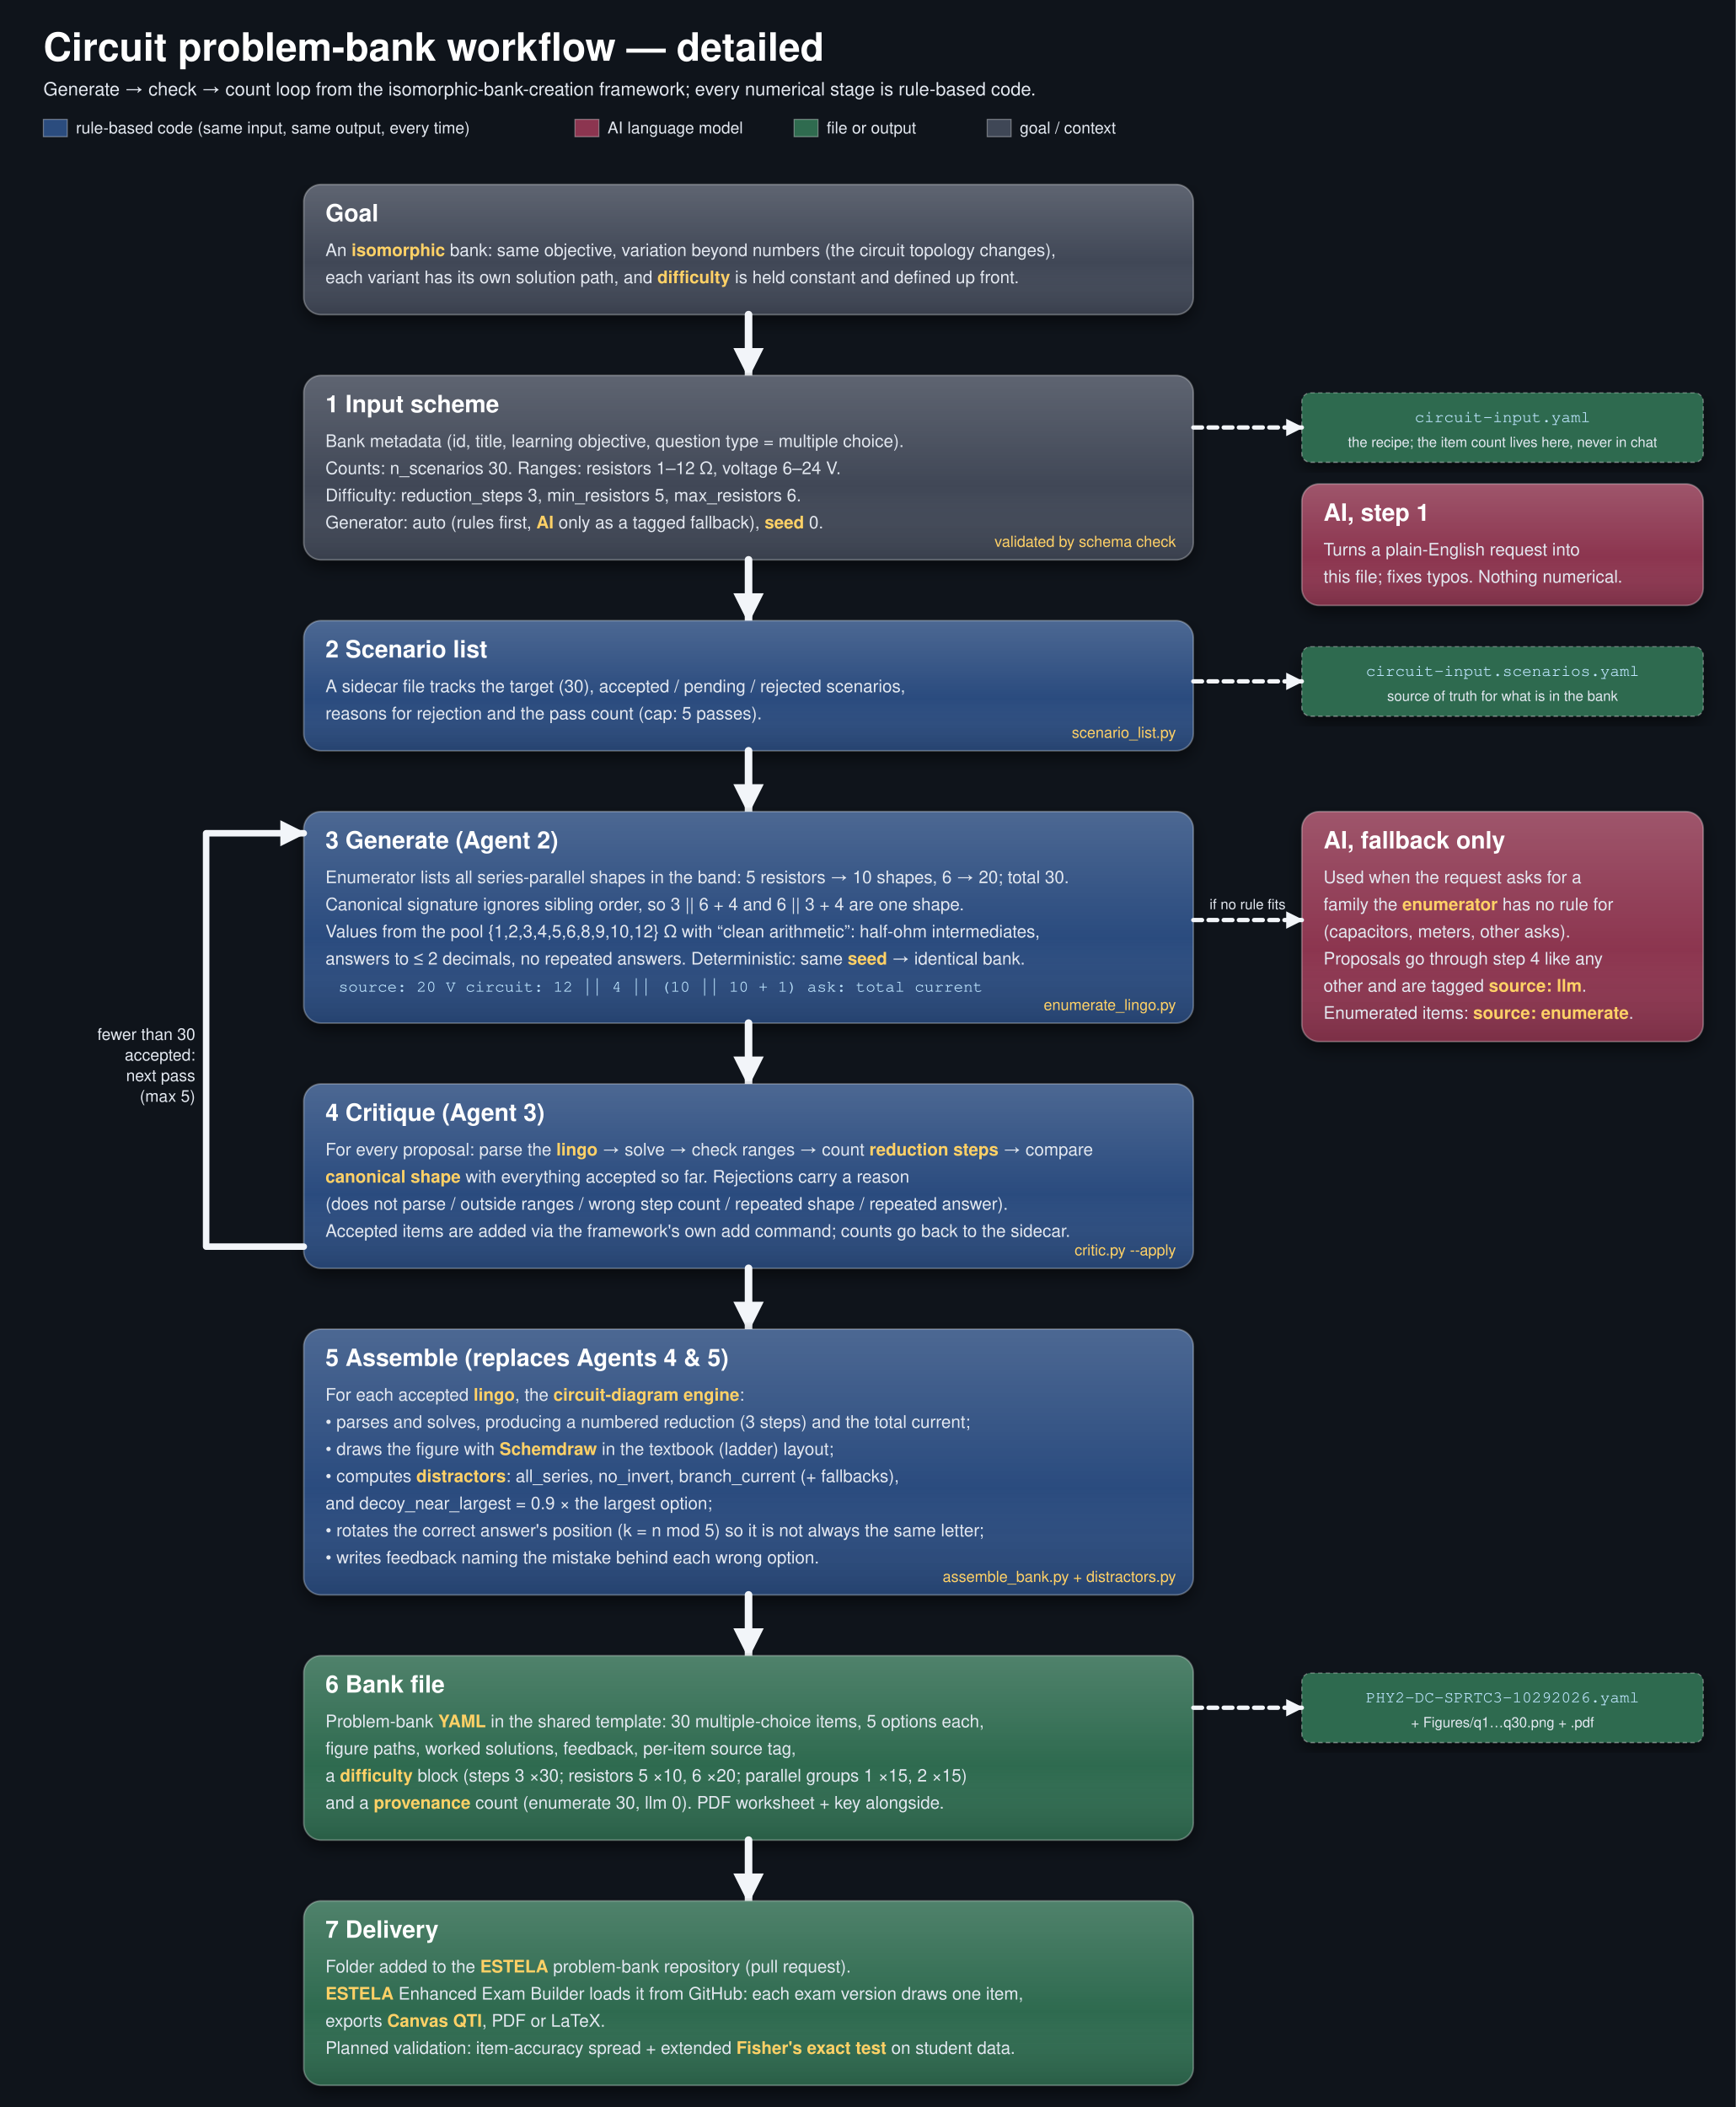
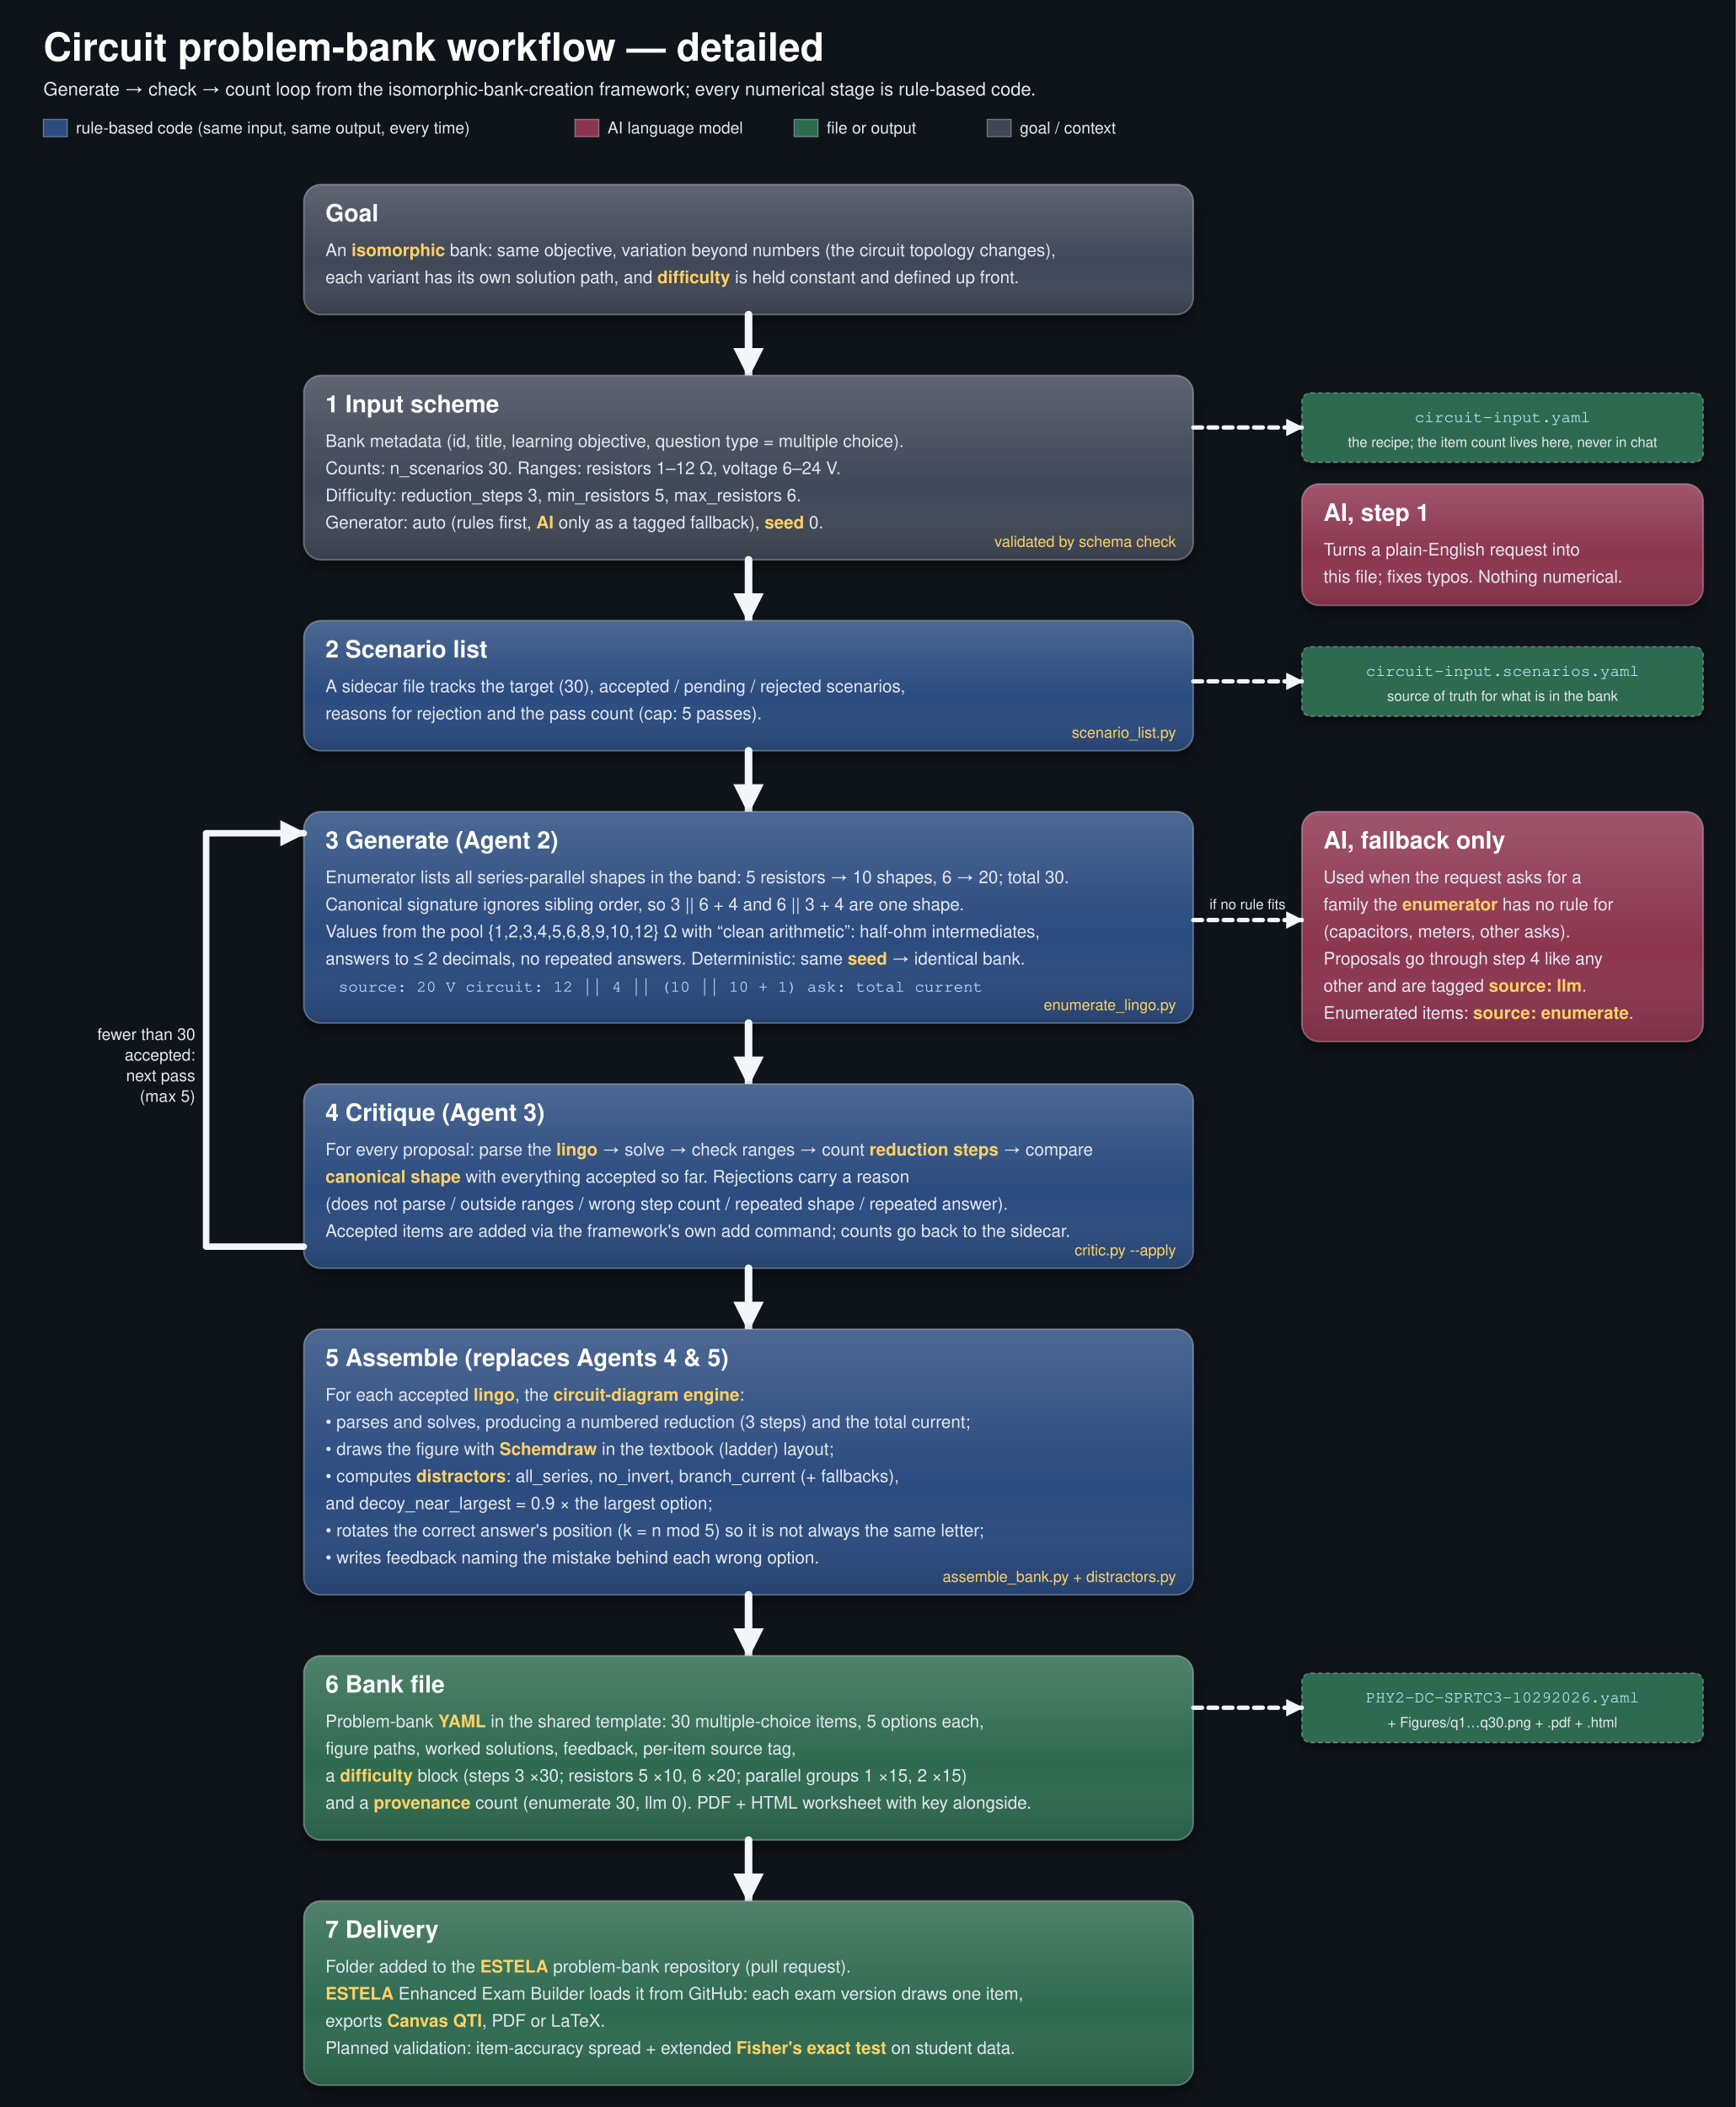
<svg xmlns="http://www.w3.org/2000/svg" width="800" height="971" viewBox="0 0 1600 1942" font-family="Helvetica, Arial, sans-serif">
  <rect width="1600" height="1942" fill="#0F141B" />
  <defs>
    <marker id="a" viewBox="0 0 10 10" refX="9" refY="5" markerWidth="4" markerHeight="4" orient="auto-start-reverse">
      <path d="M0,0 L10,5 L0,10 z" fill="#F2F5F9" />
    </marker>
    <filter id="shadow" x="-5%" y="-5%" width="110%" height="120%">
      <feDropShadow dx="0" dy="6" stdDeviation="8" flood-color="#000" flood-opacity="0.55" />
    </filter>
  </defs>
  <text x="40" y="56" font-size="36" fill="#FFFFFF" text-anchor="start" font-weight="bold" font-family="Helvetica, Arial, sans-serif">Circuit problem-bank workflow — detailed</text>
  <text x="40" y="88" font-size="17" fill="#E3E8F0" text-anchor="start" font-weight="normal" font-family="Helvetica, Arial, sans-serif">Generate → check → count loop from the isomorphic-bank-creation framework; every numerical stage is rule-based code.</text>
  <rect x="40" y="110" width="22" height="16" fill="#2B4C7E" stroke="rgba(255,255,255,0.35)" />
  <text x="70" y="123" font-size="15" fill="#E3E8F0" text-anchor="start" font-weight="normal" font-family="Helvetica, Arial, sans-serif">rule-based code (same input, same output, every time)</text>
  <rect x="530.0" y="110" width="22" height="16" fill="#8C3550" stroke="rgba(255,255,255,0.35)" />
  <text x="560.0" y="123" font-size="15" fill="#E3E8F0" text-anchor="start" font-weight="normal" font-family="Helvetica, Arial, sans-serif">AI language model</text>
  <rect x="732.0" y="110" width="22" height="16" fill="#2F6B4F" stroke="rgba(255,255,255,0.35)" />
  <text x="762.0" y="123" font-size="15" fill="#E3E8F0" text-anchor="start" font-weight="normal" font-family="Helvetica, Arial, sans-serif">file or output</text>
  <rect x="910.0" y="110" width="22" height="16" fill="#3F4756" stroke="rgba(255,255,255,0.35)" />
  <text x="940.0" y="123" font-size="15" fill="#E3E8F0" text-anchor="start" font-weight="normal" font-family="Helvetica, Arial, sans-serif">goal / context</text>
  <linearGradient id="g10" x1="0" y1="0" x2="0" y2="1">
    <stop offset="0" stop-color="#FFFFFF" stop-opacity="0.16" />
    <stop offset="0.6" stop-color="#FFFFFF" stop-opacity="0" />
    <stop offset="1" stop-color="#000000" stop-opacity="0.12" />
  </linearGradient>
  <rect x="280" y="170" width="820" height="120" rx="16" fill="#3F4756" filter="url(#shadow)" />
  <rect x="280" y="170" width="820" height="120" rx="16" fill="url(#g10)" stroke="rgba(255,255,255,0.28)" stroke-width="1.5" />
  <text x="300" y="204" font-size="22" fill="#FFFFFF" text-anchor="start" font-weight="bold" font-family="Helvetica, Arial, sans-serif">Goal</text>
  <text x="300" y="236" font-size="16" fill="#E3E8F0" text-anchor="start" font-weight="normal" font-family="Helvetica, Arial, sans-serif">An <tspan fill="#FFD166" font-weight="bold">isomorphic</tspan> bank: same objective, variation beyond numbers (the circuit topology changes),</text>
  <text x="300" y="261" font-size="16" fill="#E3E8F0" text-anchor="start" font-weight="normal" font-family="Helvetica, Arial, sans-serif">each variant has its own solution path, and <tspan fill="#FFD166" font-weight="bold">difficulty</tspan> is held constant and defined up front.</text>
  <path d="M690.0,290 L690.0,346" stroke="#F2F5F9" stroke-width="7" stroke-linecap="round" fill="none" marker-end="url(#a)" />
  <linearGradient id="g17" x1="0" y1="0" x2="0" y2="1">
    <stop offset="0" stop-color="#FFFFFF" stop-opacity="0.16" />
    <stop offset="0.6" stop-color="#FFFFFF" stop-opacity="0" />
    <stop offset="1" stop-color="#000000" stop-opacity="0.12" />
  </linearGradient>
  <rect x="280" y="346" width="820" height="170" rx="16" fill="#3F4756" filter="url(#shadow)" />
  <rect x="280" y="346" width="820" height="170" rx="16" fill="url(#g17)" stroke="rgba(255,255,255,0.28)" stroke-width="1.5" />
  <text x="300" y="380" font-size="22" fill="#FFFFFF" text-anchor="start" font-weight="bold" font-family="Helvetica, Arial, sans-serif">1  Input scheme</text>
  <text x="300" y="412" font-size="16" fill="#E3E8F0" text-anchor="start" font-weight="normal" font-family="Helvetica, Arial, sans-serif">Bank metadata (id, title, learning objective, question type = multiple choice).</text>
  <text x="300" y="437" font-size="16" fill="#E3E8F0" text-anchor="start" font-weight="normal" font-family="Helvetica, Arial, sans-serif">Counts: n_scenarios 30.   Ranges: resistors 1–12 Ω, voltage 6–24 V.</text>
  <text x="300" y="462" font-size="16" fill="#E3E8F0" text-anchor="start" font-weight="normal" font-family="Helvetica, Arial, sans-serif">Difficulty: reduction_steps 3, min_resistors 5, max_resistors 6.</text>
  <text x="300" y="487" font-size="16" fill="#E3E8F0" text-anchor="start" font-weight="normal" font-family="Helvetica, Arial, sans-serif">Generator: auto (rules first, <tspan fill="#FFD166" font-weight="bold">AI</tspan> only as a tagged fallback), <tspan fill="#FFD166" font-weight="bold">seed</tspan> 0.</text>
  <text x="1084" y="504" font-size="14" fill="#FFD166" text-anchor="end" font-weight="normal" font-family="Helvetica, Arial, sans-serif">validated by schema check</text>
  <rect x="1200" y="362" width="370" height="64" rx="8" fill="#2F6B4F" stroke="rgba(255,255,255,0.35)" stroke-dasharray="4,3" filter="url(#shadow)" />
  <text x="1385.0" y="389" font-size="15" fill="#BFE6FF" text-anchor="middle" font-weight="normal" font-family="Menlo, Courier, monospace">circuit-input.yaml</text>
  <text x="1385.0" y="412" font-size="13" fill="#E3E8F0" text-anchor="middle" font-weight="normal" font-family="Helvetica, Arial, sans-serif">the recipe; the item count lives here, never in chat</text>
  <path d="M1100,394 L1200,394" stroke="#F2F5F9" stroke-width="4" stroke-linecap="round" fill="none" marker-end="url(#a)" stroke-dasharray="8,6" />
  <linearGradient id="g30" x1="0" y1="0" x2="0" y2="1">
    <stop offset="0" stop-color="#FFFFFF" stop-opacity="0.16" />
    <stop offset="0.6" stop-color="#FFFFFF" stop-opacity="0" />
    <stop offset="1" stop-color="#000000" stop-opacity="0.12" />
  </linearGradient>
  <rect x="1200" y="446" width="370" height="112" rx="16" fill="#8C3550" filter="url(#shadow)" />
  <rect x="1200" y="446" width="370" height="112" rx="16" fill="url(#g30)" stroke="rgba(255,255,255,0.28)" stroke-width="1.5" />
  <text x="1220" y="480" font-size="22" fill="#FFFFFF" text-anchor="start" font-weight="bold" font-family="Helvetica, Arial, sans-serif">AI, step 1</text>
  <text x="1220" y="512" font-size="16" fill="#E3E8F0" text-anchor="start" font-weight="normal" font-family="Helvetica, Arial, sans-serif">Turns a plain-English request into</text>
  <text x="1220" y="537" font-size="16" fill="#E3E8F0" text-anchor="start" font-weight="normal" font-family="Helvetica, Arial, sans-serif">this file; fixes typos. Nothing numerical.</text>
  <path d="M690.0,516 L690.0,572" stroke="#F2F5F9" stroke-width="7" stroke-linecap="round" fill="none" marker-end="url(#a)" />
  <linearGradient id="g37" x1="0" y1="0" x2="0" y2="1">
    <stop offset="0" stop-color="#FFFFFF" stop-opacity="0.16" />
    <stop offset="0.6" stop-color="#FFFFFF" stop-opacity="0" />
    <stop offset="1" stop-color="#000000" stop-opacity="0.12" />
  </linearGradient>
  <rect x="280" y="572" width="820" height="120" rx="16" fill="#2B4C7E" filter="url(#shadow)" />
  <rect x="280" y="572" width="820" height="120" rx="16" fill="url(#g37)" stroke="rgba(255,255,255,0.28)" stroke-width="1.5" />
  <text x="300" y="606" font-size="22" fill="#FFFFFF" text-anchor="start" font-weight="bold" font-family="Helvetica, Arial, sans-serif">2  Scenario list</text>
  <text x="300" y="638" font-size="16" fill="#E3E8F0" text-anchor="start" font-weight="normal" font-family="Helvetica, Arial, sans-serif">A sidecar file tracks the target (30), accepted / pending / rejected scenarios,</text>
  <text x="300" y="663" font-size="16" fill="#E3E8F0" text-anchor="start" font-weight="normal" font-family="Helvetica, Arial, sans-serif">reasons for rejection and the pass count (cap: 5 passes).</text>
  <text x="1084" y="680" font-size="14" fill="#FFD166" text-anchor="end" font-weight="normal" font-family="Helvetica, Arial, sans-serif">scenario_list.py</text>
  <rect x="1200" y="596" width="370" height="64" rx="8" fill="#2F6B4F" stroke="rgba(255,255,255,0.35)" stroke-dasharray="4,3" filter="url(#shadow)" />
  <text x="1385.0" y="623" font-size="15" fill="#BFE6FF" text-anchor="middle" font-weight="normal" font-family="Menlo, Courier, monospace">circuit-input.scenarios.yaml</text>
  <text x="1385.0" y="646" font-size="13" fill="#E3E8F0" text-anchor="middle" font-weight="normal" font-family="Helvetica, Arial, sans-serif">source of truth for what is in the bank</text>
  <path d="M1100,628 L1200,628" stroke="#F2F5F9" stroke-width="4" stroke-linecap="round" fill="none" marker-end="url(#a)" stroke-dasharray="8,6" />
  <path d="M690.0,692 L690.0,748" stroke="#F2F5F9" stroke-width="7" stroke-linecap="round" fill="none" marker-end="url(#a)" />
  <linearGradient id="g49" x1="0" y1="0" x2="0" y2="1">
    <stop offset="0" stop-color="#FFFFFF" stop-opacity="0.16" />
    <stop offset="0.6" stop-color="#FFFFFF" stop-opacity="0" />
    <stop offset="1" stop-color="#000000" stop-opacity="0.12" />
  </linearGradient>
  <rect x="280" y="748" width="820" height="195" rx="16" fill="#2B4C7E" filter="url(#shadow)" />
  <rect x="280" y="748" width="820" height="195" rx="16" fill="url(#g49)" stroke="rgba(255,255,255,0.28)" stroke-width="1.5" />
  <text x="300" y="782" font-size="22" fill="#FFFFFF" text-anchor="start" font-weight="bold" font-family="Helvetica, Arial, sans-serif">3  Generate  (Agent 2)</text>
  <text x="300" y="814" font-size="16" fill="#E3E8F0" text-anchor="start" font-weight="normal" font-family="Helvetica, Arial, sans-serif">Enumerator lists all series-parallel shapes in the band: 5 resistors → 10 shapes, 6 → 20; total 30.</text>
  <text x="300" y="839" font-size="16" fill="#E3E8F0" text-anchor="start" font-weight="normal" font-family="Helvetica, Arial, sans-serif">Canonical signature ignores sibling order, so 3 || 6 + 4 and 6 || 3 + 4 are one shape.</text>
  <text x="300" y="864" font-size="16" fill="#E3E8F0" text-anchor="start" font-weight="normal" font-family="Helvetica, Arial, sans-serif">Values from the pool {1,2,3,4,5,6,8,9,10,12} Ω with “clean arithmetic”: half-ohm intermediates,</text>
  <text x="300" y="889" font-size="16" fill="#E3E8F0" text-anchor="start" font-weight="normal" font-family="Helvetica, Arial, sans-serif">answers to ≤ 2 decimals, no repeated answers.  Deterministic: same <tspan fill="#FFD166" font-weight="bold">seed</tspan> → identical bank.</text>
  <text x="312" y="914" font-size="15" fill="#BFE6FF" text-anchor="start" font-weight="normal" font-family="Menlo, Courier, monospace">source: 20 V   circuit: 12 || 4 || (10 || 10 + 1)   ask: total current</text>
  <text x="1084" y="931" font-size="14" fill="#FFD166" text-anchor="end" font-weight="normal" font-family="Helvetica, Arial, sans-serif">enumerate_lingo.py</text>
  <linearGradient id="g59" x1="0" y1="0" x2="0" y2="1">
    <stop offset="0" stop-color="#FFFFFF" stop-opacity="0.16" />
    <stop offset="0.6" stop-color="#FFFFFF" stop-opacity="0" />
    <stop offset="1" stop-color="#000000" stop-opacity="0.12" />
  </linearGradient>
  <rect x="1200" y="748" width="370" height="212" rx="16" fill="#8C3550" filter="url(#shadow)" />
  <rect x="1200" y="748" width="370" height="212" rx="16" fill="url(#g59)" stroke="rgba(255,255,255,0.28)" stroke-width="1.5" />
  <text x="1220" y="782" font-size="22" fill="#FFFFFF" text-anchor="start" font-weight="bold" font-family="Helvetica, Arial, sans-serif">AI, fallback only</text>
  <text x="1220" y="814" font-size="16" fill="#E3E8F0" text-anchor="start" font-weight="normal" font-family="Helvetica, Arial, sans-serif">Used when the request asks for a</text>
  <text x="1220" y="839" font-size="16" fill="#E3E8F0" text-anchor="start" font-weight="normal" font-family="Helvetica, Arial, sans-serif">family the <tspan fill="#FFD166" font-weight="bold">enumerator</tspan> has no rule for</text>
  <text x="1220" y="864" font-size="16" fill="#E3E8F0" text-anchor="start" font-weight="normal" font-family="Helvetica, Arial, sans-serif">(capacitors, meters, other asks).</text>
  <text x="1220" y="889" font-size="16" fill="#E3E8F0" text-anchor="start" font-weight="normal" font-family="Helvetica, Arial, sans-serif">Proposals go through step 4 like any</text>
  <text x="1220" y="914" font-size="16" fill="#E3E8F0" text-anchor="start" font-weight="normal" font-family="Helvetica, Arial, sans-serif">other and are tagged <tspan fill="#FFD166" font-weight="bold">source: llm</tspan>.</text>
  <text x="1220" y="939" font-size="16" fill="#E3E8F0" text-anchor="start" font-weight="normal" font-family="Helvetica, Arial, sans-serif">Enumerated items: <tspan fill="#FFD166" font-weight="bold">source: enumerate</tspan>.</text>
  <path d="M1100,848 L1200,848" stroke="#F2F5F9" stroke-width="4" stroke-linecap="round" fill="none" marker-end="url(#a)" stroke-dasharray="8,6" />
  <text x="1150.0" y="838" font-size="13" fill="#E3E8F0" text-anchor="middle" font-weight="normal" font-family="Helvetica, Arial, sans-serif">if no rule fits</text>
  <path d="M690.0,943 L690.0,999" stroke="#F2F5F9" stroke-width="7" stroke-linecap="round" fill="none" marker-end="url(#a)" />
  <linearGradient id="g72" x1="0" y1="0" x2="0" y2="1">
    <stop offset="0" stop-color="#FFFFFF" stop-opacity="0.16" />
    <stop offset="0.6" stop-color="#FFFFFF" stop-opacity="0" />
    <stop offset="1" stop-color="#000000" stop-opacity="0.12" />
  </linearGradient>
  <rect x="280" y="999" width="820" height="170" rx="16" fill="#2B4C7E" filter="url(#shadow)" />
  <rect x="280" y="999" width="820" height="170" rx="16" fill="url(#g72)" stroke="rgba(255,255,255,0.28)" stroke-width="1.5" />
  <text x="300" y="1033" font-size="22" fill="#FFFFFF" text-anchor="start" font-weight="bold" font-family="Helvetica, Arial, sans-serif">4  Critique  (Agent 3)</text>
  <text x="300" y="1065" font-size="16" fill="#E3E8F0" text-anchor="start" font-weight="normal" font-family="Helvetica, Arial, sans-serif">For every proposal: parse the <tspan fill="#FFD166" font-weight="bold">lingo</tspan> → solve → check ranges → count <tspan fill="#FFD166" font-weight="bold">reduction steps</tspan> → compare</text>
  <text x="300" y="1090" font-size="16" fill="#E3E8F0" text-anchor="start" font-weight="normal" font-family="Helvetica, Arial, sans-serif">
    <tspan fill="#FFD166" font-weight="bold">canonical shape</tspan> with everything accepted so far.  Rejections carry a reason</text>
  <text x="300" y="1115" font-size="16" fill="#E3E8F0" text-anchor="start" font-weight="normal" font-family="Helvetica, Arial, sans-serif">(does not parse / outside ranges / wrong step count / repeated shape / repeated answer).</text>
  <text x="300" y="1140" font-size="16" fill="#E3E8F0" text-anchor="start" font-weight="normal" font-family="Helvetica, Arial, sans-serif">Accepted items are added via the framework's own add command; counts go back to the sidecar.</text>
  <text x="1084" y="1157" font-size="14" fill="#FFD166" text-anchor="end" font-weight="normal" font-family="Helvetica, Arial, sans-serif">critic.py --apply</text>
  <path d="M280,1149 L190,1149 L190,768 L280,768" stroke="#F2F5F9" stroke-width="6" stroke-linecap="round" stroke-linejoin="round" fill="none" marker-end="url(#a)" />
  <text x="180" y="958.5" font-size="15" fill="#E3E8F0" text-anchor="end" font-weight="normal" font-family="Helvetica, Arial, sans-serif">fewer than 30</text>
  <text x="180" y="977.5" font-size="15" fill="#E3E8F0" text-anchor="end" font-weight="normal" font-family="Helvetica, Arial, sans-serif">accepted:</text>
  <text x="180" y="996.5" font-size="15" fill="#E3E8F0" text-anchor="end" font-weight="normal" font-family="Helvetica, Arial, sans-serif">next pass</text>
  <text x="180" y="1015.5" font-size="15" fill="#E3E8F0" text-anchor="end" font-weight="normal" font-family="Helvetica, Arial, sans-serif">(max 5)</text>
  <path d="M690.0,1169 L690.0,1225" stroke="#F2F5F9" stroke-width="7" stroke-linecap="round" fill="none" marker-end="url(#a)" />
  <linearGradient id="g87" x1="0" y1="0" x2="0" y2="1">
    <stop offset="0" stop-color="#FFFFFF" stop-opacity="0.16" />
    <stop offset="0.6" stop-color="#FFFFFF" stop-opacity="0" />
    <stop offset="1" stop-color="#000000" stop-opacity="0.12" />
  </linearGradient>
  <rect x="280" y="1225" width="820" height="245" rx="16" fill="#2B4C7E" filter="url(#shadow)" />
  <rect x="280" y="1225" width="820" height="245" rx="16" fill="url(#g87)" stroke="rgba(255,255,255,0.28)" stroke-width="1.5" />
  <text x="300" y="1259" font-size="22" fill="#FFFFFF" text-anchor="start" font-weight="bold" font-family="Helvetica, Arial, sans-serif">5  Assemble  (replaces Agents 4 &amp; 5)</text>
  <text x="300" y="1291" font-size="16" fill="#E3E8F0" text-anchor="start" font-weight="normal" font-family="Helvetica, Arial, sans-serif">For each accepted <tspan fill="#FFD166" font-weight="bold">lingo</tspan>, the <tspan fill="#FFD166" font-weight="bold">circuit-diagram engine</tspan>:</text>
  <text x="300" y="1316" font-size="16" fill="#E3E8F0" text-anchor="start" font-weight="normal" font-family="Helvetica, Arial, sans-serif">   • parses and solves, producing a numbered reduction (3 steps) and the total current;</text>
  <text x="300" y="1341" font-size="16" fill="#E3E8F0" text-anchor="start" font-weight="normal" font-family="Helvetica, Arial, sans-serif">   • draws the figure with <tspan fill="#FFD166" font-weight="bold">Schemdraw</tspan> in the textbook (ladder) layout;</text>
  <text x="300" y="1366" font-size="16" fill="#E3E8F0" text-anchor="start" font-weight="normal" font-family="Helvetica, Arial, sans-serif">   • computes <tspan fill="#FFD166" font-weight="bold">distractors</tspan>: all_series, no_invert, branch_current (+ fallbacks),</text>
  <text x="300" y="1391" font-size="16" fill="#E3E8F0" text-anchor="start" font-weight="normal" font-family="Helvetica, Arial, sans-serif">     and decoy_near_largest = 0.9 × the largest option;</text>
  <text x="300" y="1416" font-size="16" fill="#E3E8F0" text-anchor="start" font-weight="normal" font-family="Helvetica, Arial, sans-serif">   • rotates the correct answer's position (k = n mod 5) so it is not always the same letter;</text>
  <text x="300" y="1441" font-size="16" fill="#E3E8F0" text-anchor="start" font-weight="normal" font-family="Helvetica, Arial, sans-serif">   • writes feedback naming the mistake behind each wrong option.</text>
  <text x="1084" y="1458" font-size="14" fill="#FFD166" text-anchor="end" font-weight="normal" font-family="Helvetica, Arial, sans-serif">assemble_bank.py + distractors.py</text>
  <path d="M690.0,1470 L690.0,1526" stroke="#F2F5F9" stroke-width="7" stroke-linecap="round" fill="none" marker-end="url(#a)" />
  <linearGradient id="g100" x1="0" y1="0" x2="0" y2="1">
    <stop offset="0" stop-color="#FFFFFF" stop-opacity="0.16" />
    <stop offset="0.6" stop-color="#FFFFFF" stop-opacity="0" />
    <stop offset="1" stop-color="#000000" stop-opacity="0.12" />
  </linearGradient>
  <rect x="280" y="1526" width="820" height="170" rx="16" fill="#2F6B4F" filter="url(#shadow)" />
  <rect x="280" y="1526" width="820" height="170" rx="16" fill="url(#g100)" stroke="rgba(255,255,255,0.28)" stroke-width="1.5" />
  <text x="300" y="1560" font-size="22" fill="#FFFFFF" text-anchor="start" font-weight="bold" font-family="Helvetica, Arial, sans-serif">6  Bank file</text>
  <text x="300" y="1592" font-size="16" fill="#E3E8F0" text-anchor="start" font-weight="normal" font-family="Helvetica, Arial, sans-serif">Problem-bank <tspan fill="#FFD166" font-weight="bold">YAML</tspan> in the shared template: 30 multiple-choice items, 5 options each,</text>
  <text x="300" y="1617" font-size="16" fill="#E3E8F0" text-anchor="start" font-weight="normal" font-family="Helvetica, Arial, sans-serif">figure paths, worked solutions, feedback, per-item source tag,</text>
  <text x="300" y="1642" font-size="16" fill="#E3E8F0" text-anchor="start" font-weight="normal" font-family="Helvetica, Arial, sans-serif">a <tspan fill="#FFD166" font-weight="bold">difficulty</tspan> block (steps 3 ×30; resistors 5 ×10, 6 ×20; parallel groups 1 ×15, 2 ×15)</text>
-   <text x="300" y="1667" font-size="16" fill="#E3E8F0" text-anchor="start" font-weight="normal" font-family="Helvetica, Arial, sans-serif">and a <tspan fill="#FFD166" font-weight="bold">provenance</tspan> count (enumerate 30, llm 0).   PDF worksheet + key alongside.</text>
+   <text x="300" y="1667" font-size="16" fill="#E3E8F0" text-anchor="start" font-weight="normal" font-family="Helvetica, Arial, sans-serif">and a <tspan fill="#FFD166" font-weight="bold">provenance</tspan> count (enumerate 30, llm 0).   PDF + HTML worksheet with key alongside.</text>
  <rect x="1200" y="1542" width="370" height="64" rx="8" fill="#2F6B4F" stroke="rgba(255,255,255,0.35)" stroke-dasharray="4,3" filter="url(#shadow)" />
  <text x="1385.0" y="1569" font-size="15" fill="#BFE6FF" text-anchor="middle" font-weight="normal" font-family="Menlo, Courier, monospace">PHY2-DC-SPRTC3-10292026.yaml</text>
-   <text x="1385.0" y="1592" font-size="13" fill="#E3E8F0" text-anchor="middle" font-weight="normal" font-family="Helvetica, Arial, sans-serif">+ Figures/q1…q30.png + .pdf</text>
+   <text x="1385.0" y="1592" font-size="13" fill="#E3E8F0" text-anchor="middle" font-weight="normal" font-family="Helvetica, Arial, sans-serif">+ Figures/q1…q30.png + .pdf + .html</text>
  <path d="M1100,1574 L1200,1574" stroke="#F2F5F9" stroke-width="4" stroke-linecap="round" fill="none" marker-end="url(#a)" stroke-dasharray="8,6" />
  <path d="M690.0,1696 L690.0,1752" stroke="#F2F5F9" stroke-width="7" stroke-linecap="round" fill="none" marker-end="url(#a)" />
  <linearGradient id="g113" x1="0" y1="0" x2="0" y2="1">
    <stop offset="0" stop-color="#FFFFFF" stop-opacity="0.16" />
    <stop offset="0.6" stop-color="#FFFFFF" stop-opacity="0" />
    <stop offset="1" stop-color="#000000" stop-opacity="0.12" />
  </linearGradient>
  <rect x="280" y="1752" width="820" height="170" rx="16" fill="#2F6B4F" filter="url(#shadow)" />
  <rect x="280" y="1752" width="820" height="170" rx="16" fill="url(#g113)" stroke="rgba(255,255,255,0.28)" stroke-width="1.5" />
  <text x="300" y="1786" font-size="22" fill="#FFFFFF" text-anchor="start" font-weight="bold" font-family="Helvetica, Arial, sans-serif">7  Delivery</text>
  <text x="300" y="1818" font-size="16" fill="#E3E8F0" text-anchor="start" font-weight="normal" font-family="Helvetica, Arial, sans-serif">Folder added to the <tspan fill="#FFD166" font-weight="bold">ESTELA</tspan> problem-bank repository (pull request).</text>
  <text x="300" y="1843" font-size="16" fill="#E3E8F0" text-anchor="start" font-weight="normal" font-family="Helvetica, Arial, sans-serif">
    <tspan fill="#FFD166" font-weight="bold">ESTELA</tspan> Enhanced Exam Builder loads it from GitHub: each exam version draws one item,</text>
  <text x="300" y="1868" font-size="16" fill="#E3E8F0" text-anchor="start" font-weight="normal" font-family="Helvetica, Arial, sans-serif">exports <tspan fill="#FFD166" font-weight="bold">Canvas</tspan>
    <tspan fill="#FFD166" font-weight="bold">QTI</tspan>, PDF or LaTeX.</text>
  <text x="300" y="1893" font-size="16" fill="#E3E8F0" text-anchor="start" font-weight="normal" font-family="Helvetica, Arial, sans-serif">Planned validation: item-accuracy spread + extended <tspan fill="#FFD166" font-weight="bold">Fisher's exact test</tspan> on student data.</text>
</svg>
